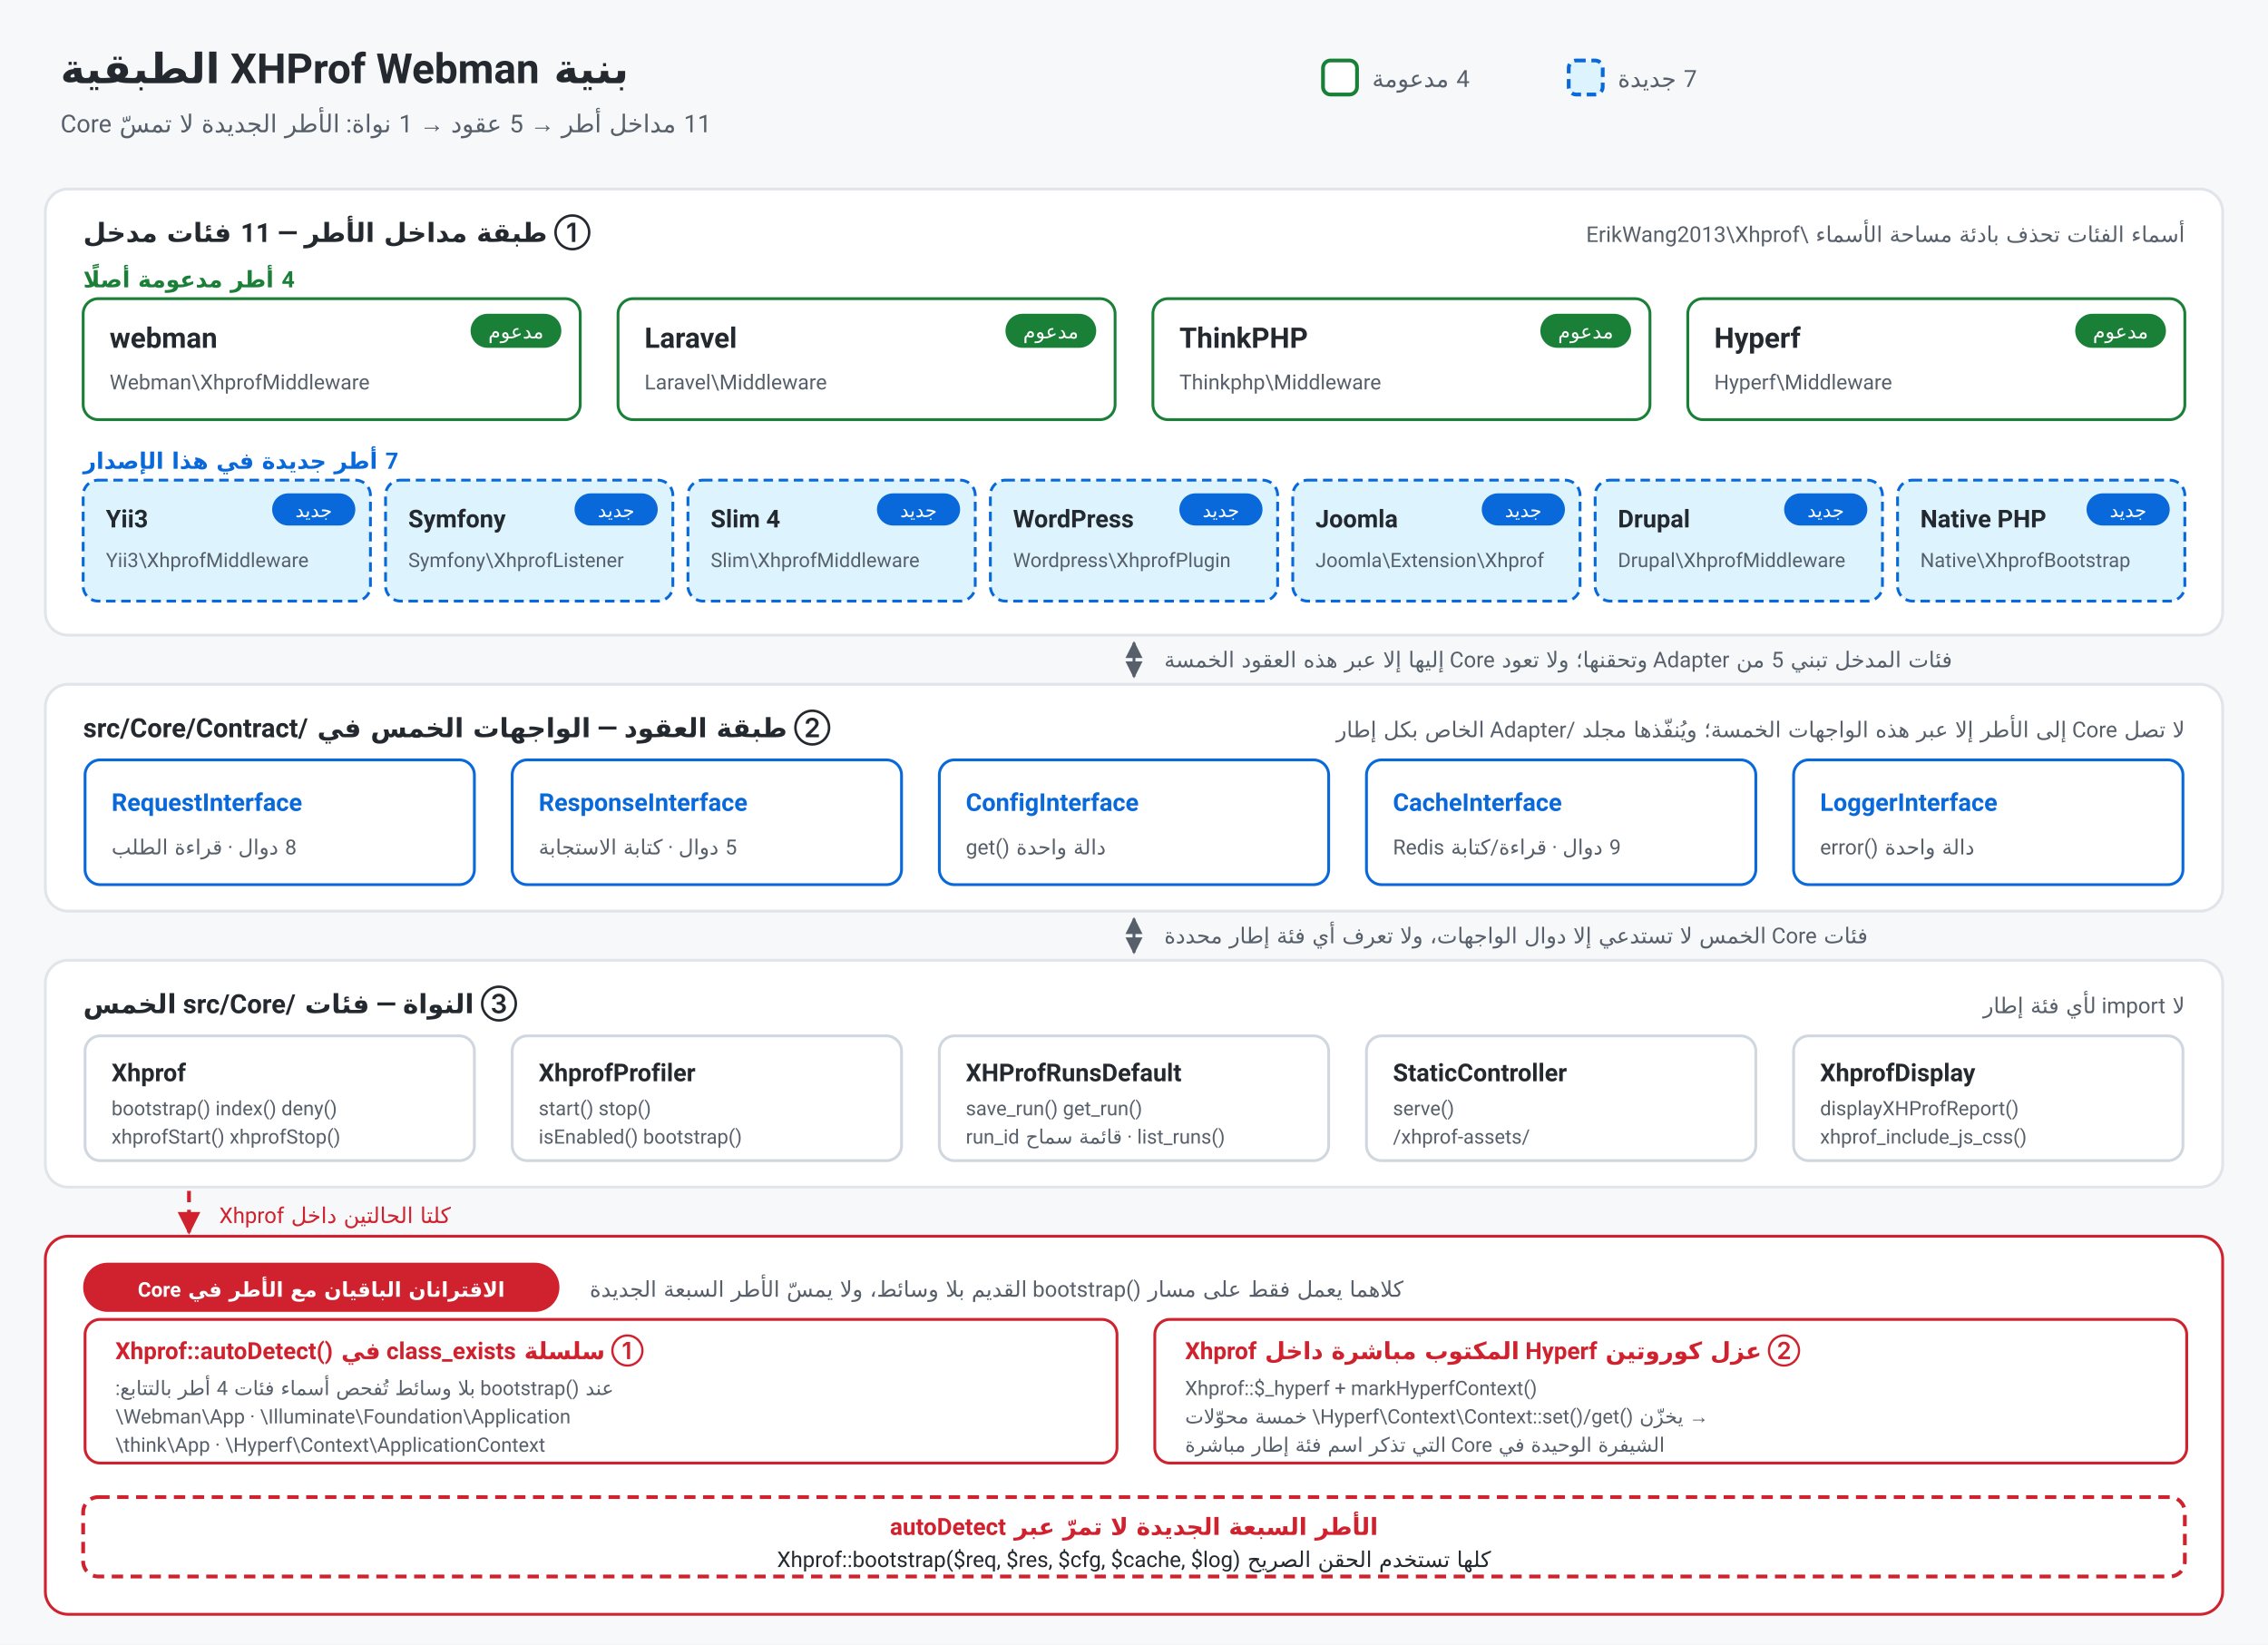
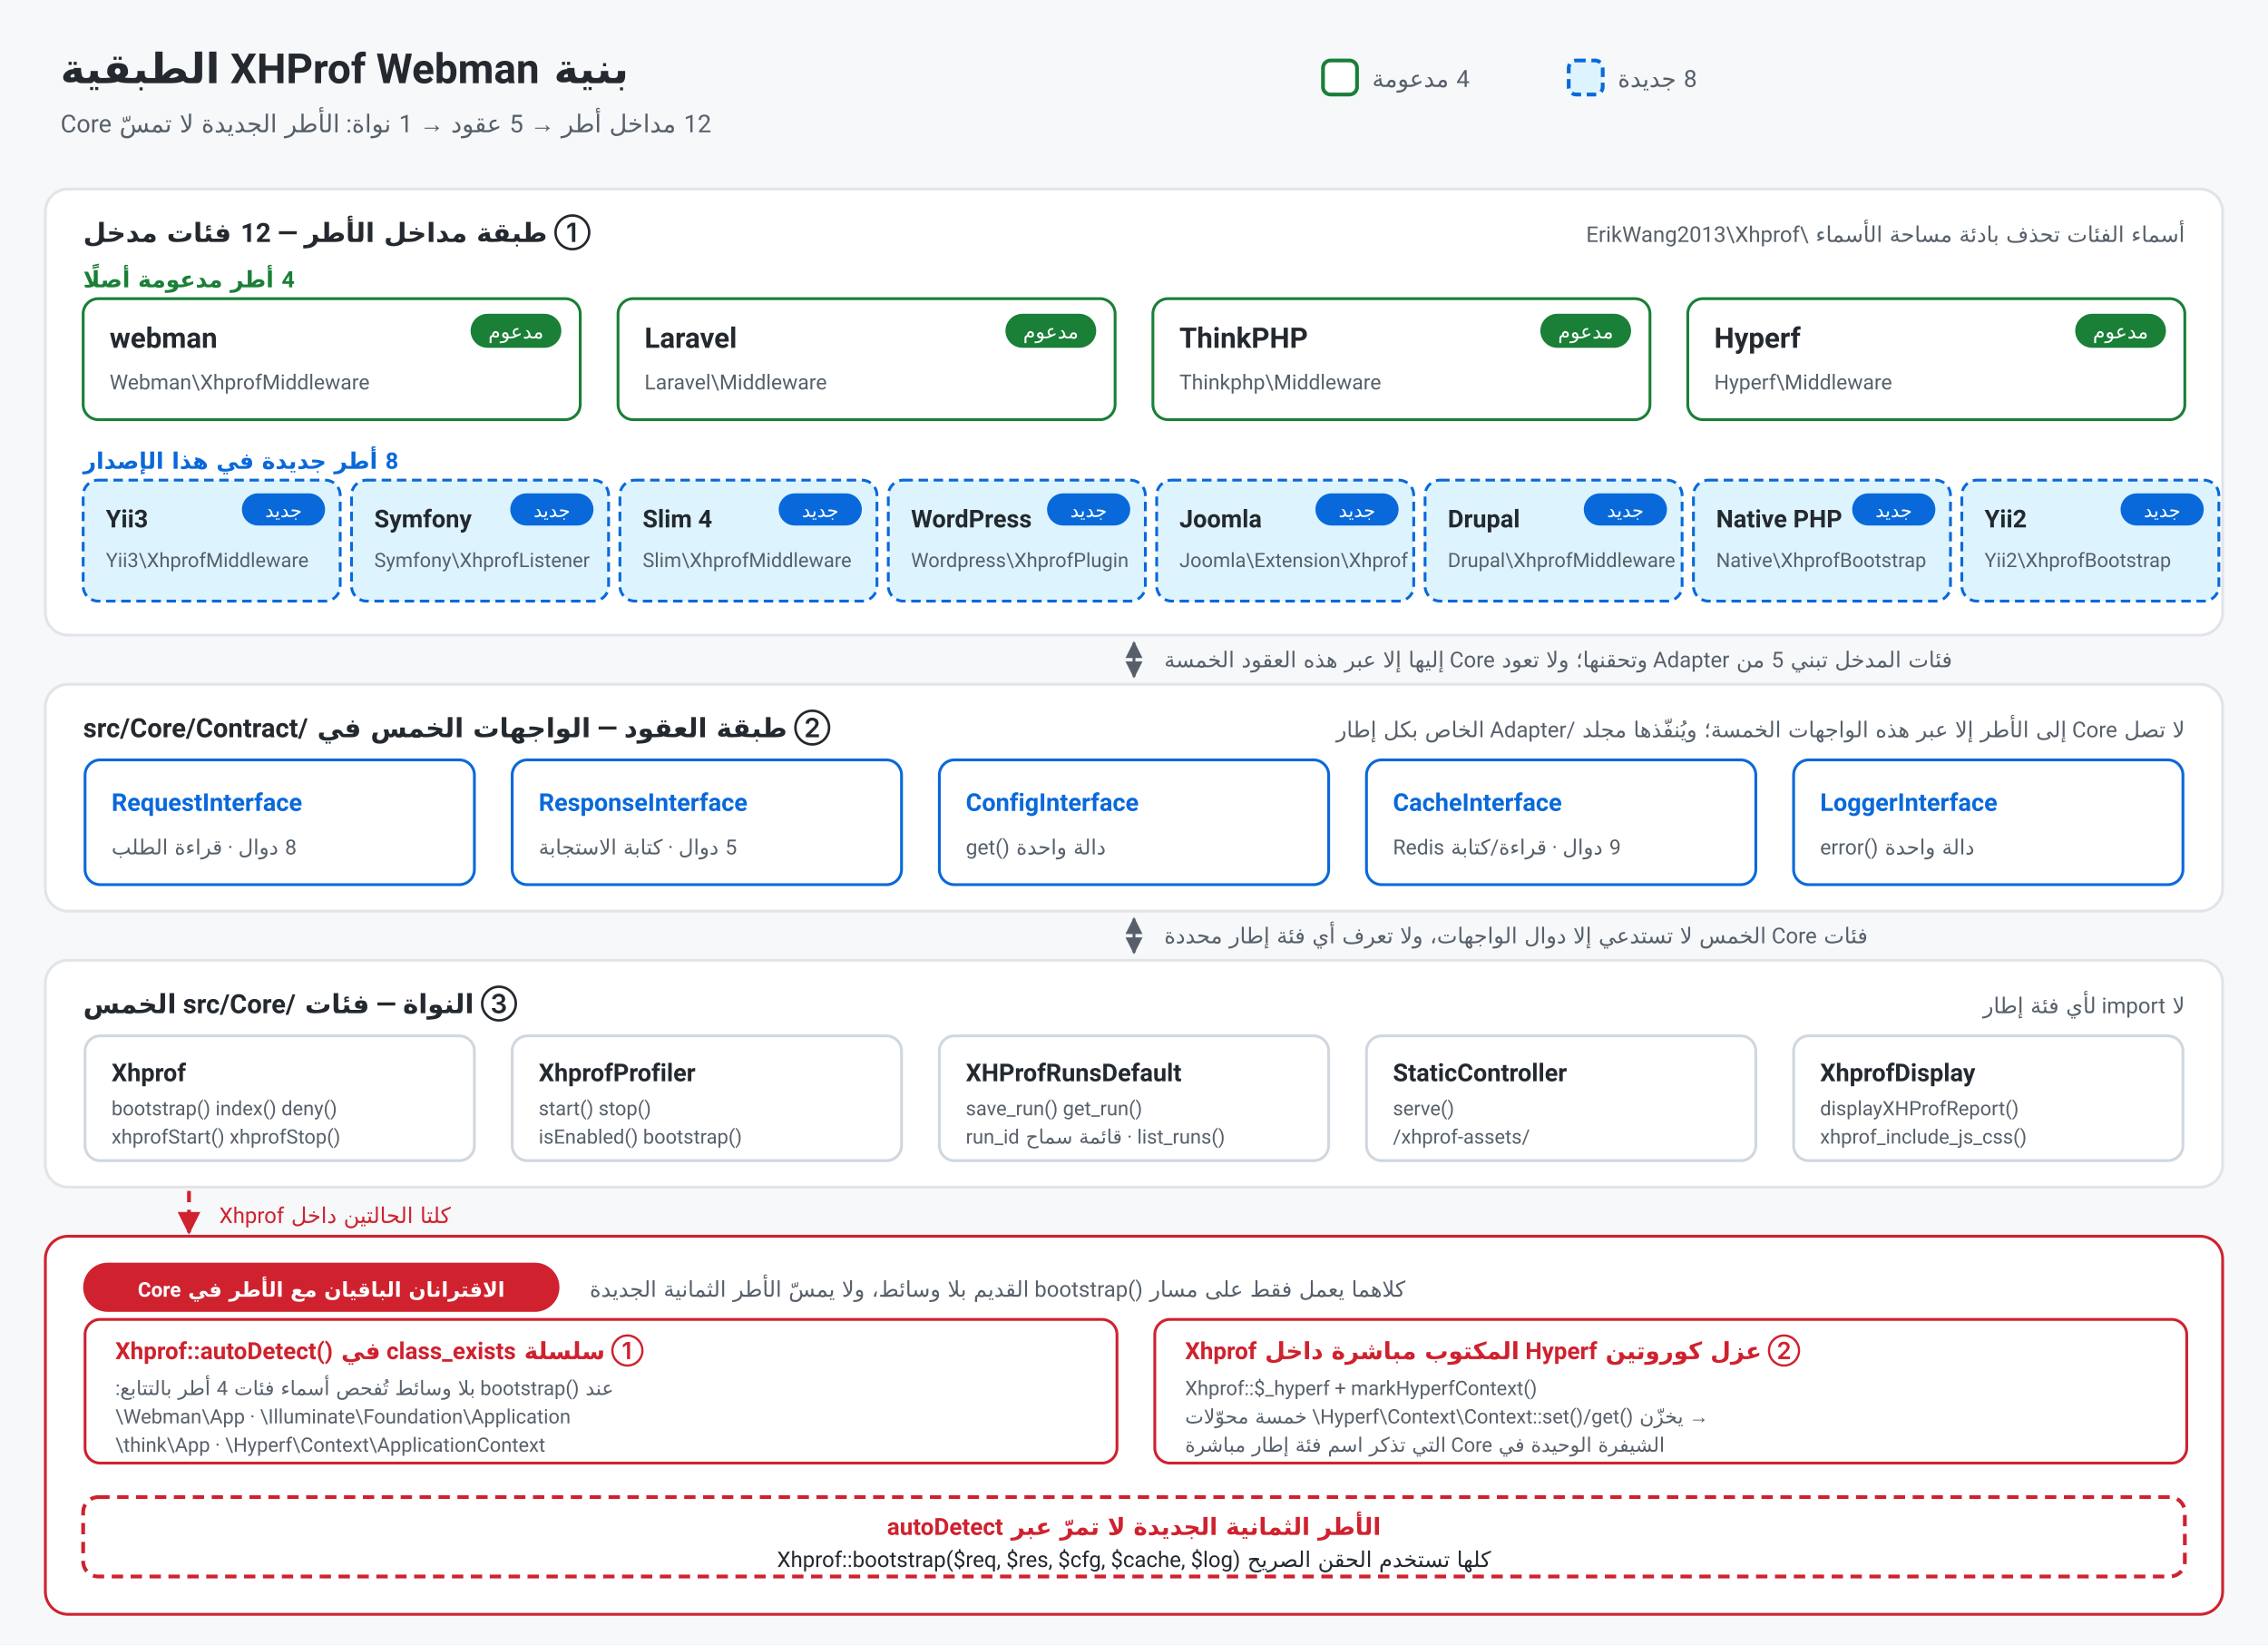
<svg xmlns="http://www.w3.org/2000/svg" viewBox="0 0 1200 870" width="1200" height="870" role="img" font-family="-apple-system, BlinkMacSystemFont, &quot;Segoe UI&quot;, Roboto, &quot;Helvetica Neue&quot;, Arial, &quot;Noto Sans SC&quot;, &quot;PingFang SC&quot;, &quot;Microsoft YaHei&quot;, sans-serif" direction="rtl">
  <defs>
    <marker id="arrow" viewBox="0 0 10 10" refX="9" refY="5" markerWidth="6" markerHeight="6" orient="auto-start-reverse">
      <path d="M0,0 L10,5 L0,10 z" fill="#57606a" />
    </marker>
    <marker id="arrow-red" viewBox="0 0 10 10" refX="9" refY="5" markerWidth="6" markerHeight="6" orient="auto-start-reverse">
      <path d="M0,0 L10,5 L0,10 z" fill="#cf222e" />
    </marker>
  </defs>
  <rect x="0" y="0" width="1200" height="870" fill="#f6f8fa" />
  <text x="32" y="44" font-size="22" font-weight="700" fill="#24292f" text-anchor="end">بنية XHProf Webman الطبقية</text>
-   <text x="32" y="70" font-size="13" fill="#57606a" text-anchor="end">11 مداخل أطر → 5 عقود → 1 نواة: الأطر الجديدة لا تمسّ Core</text>
+   <text x="32" y="70" font-size="13" fill="#57606a" text-anchor="end">12 مداخل أطر → 5 عقود → 1 نواة: الأطر الجديدة لا تمسّ Core</text>
  <rect x="700" y="32" width="18" height="18" rx="4" fill="#ffffff" stroke="#1a7f37" stroke-width="2" />
  <text x="726" y="46" font-size="12.5" fill="#57606a" text-anchor="end">4 مدعومة</text>
  <rect x="830" y="32" width="18" height="18" rx="4" fill="#ddf4ff" stroke="#0969da" stroke-width="2" stroke-dasharray="5 3" />
-   <text x="856" y="46" font-size="12.5" fill="#57606a" text-anchor="end">7 جديدة</text>
+   <text x="856" y="46" font-size="12.5" fill="#57606a" text-anchor="end">8 جديدة</text>
  <rect x="24" y="100" width="1152" height="236" rx="12" fill="#ffffff" stroke="#e1e4e8" stroke-width="1.5" />
-   <text x="44" y="128" font-size="14" font-weight="600" fill="#24292f" text-anchor="end">① طبقة مداخل الأطر — 11 فئات مدخل</text>
+   <text x="44" y="128" font-size="14" font-weight="600" fill="#24292f" text-anchor="end">① طبقة مداخل الأطر — 12 فئات مدخل</text>
  <text x="1156" y="128" font-size="11.5" fill="#57606a" text-anchor="start">أسماء الفئات تحذف بادئة مساحة الأسماء ErikWang2013\Xhprof\‎</text>
  <text x="44" y="152" font-size="12" font-weight="600" fill="#1a7f37" text-anchor="end">4 أطر مدعومة أصلًا</text>
  <rect x="44" y="158" width="263" height="64" rx="8" fill="#ffffff" stroke="#1a7f37" stroke-width="1.5" />
  <text x="58" y="184" font-size="15" font-weight="600" fill="#24292f" direction="ltr">webman</text>
  <text x="58" y="206" font-size="11" fill="#57606a" direction="ltr">Webman\XhprofMiddleware</text>
  <rect x="249" y="166" width="48" height="18" rx="9" fill="#1a7f37" />
  <text x="273" y="179" font-size="10.5" fill="#ffffff" text-anchor="middle">مدعوم</text>
  <rect x="327" y="158" width="263" height="64" rx="8" fill="#ffffff" stroke="#1a7f37" stroke-width="1.5" />
  <text x="341" y="184" font-size="15" font-weight="600" fill="#24292f" direction="ltr">Laravel</text>
  <text x="341" y="206" font-size="11" fill="#57606a" direction="ltr">Laravel\Middleware</text>
  <rect x="532" y="166" width="48" height="18" rx="9" fill="#1a7f37" />
  <text x="556" y="179" font-size="10.5" fill="#ffffff" text-anchor="middle">مدعوم</text>
  <rect x="610" y="158" width="263" height="64" rx="8" fill="#ffffff" stroke="#1a7f37" stroke-width="1.5" />
  <text x="624" y="184" font-size="15" font-weight="600" fill="#24292f" direction="ltr">ThinkPHP</text>
  <text x="624" y="206" font-size="11" fill="#57606a" direction="ltr">Thinkphp\Middleware</text>
  <rect x="815" y="166" width="48" height="18" rx="9" fill="#1a7f37" />
  <text x="839" y="179" font-size="10.5" fill="#ffffff" text-anchor="middle">مدعوم</text>
  <rect x="893" y="158" width="263" height="64" rx="8" fill="#ffffff" stroke="#1a7f37" stroke-width="1.5" />
  <text x="907" y="184" font-size="15" font-weight="600" fill="#24292f" direction="ltr">Hyperf</text>
  <text x="907" y="206" font-size="11" fill="#57606a" direction="ltr">Hyperf\Middleware</text>
  <rect x="1098" y="166" width="48" height="18" rx="9" fill="#1a7f37" />
  <text x="1122" y="179" font-size="10.5" fill="#ffffff" text-anchor="middle">مدعوم</text>
-   <text x="44" y="248" font-size="12" font-weight="600" fill="#0969da" text-anchor="end">7 أطر جديدة في هذا الإصدار</text>
-   <rect x="44" y="254" width="152" height="64" rx="8" fill="#ddf4ff" stroke="#0969da" stroke-width="1.5" stroke-dasharray="5 3" />
+   <text x="44" y="248" font-size="12" font-weight="600" fill="#0969da" text-anchor="end">8 أطر جديدة في هذا الإصدار</text>
+   <rect x="44" y="254" width="136" height="64" rx="8" fill="#ddf4ff" stroke="#0969da" stroke-width="1.5" stroke-dasharray="5 3" />
  <text x="56" y="279" font-size="13" font-weight="600" fill="#24292f" direction="ltr">Yii3</text>
  <text x="56" y="300" font-size="10.5" fill="#57606a" direction="ltr">Yii3\XhprofMiddleware</text>
-   <rect x="144" y="261" width="44" height="17" rx="8.5" fill="#0969da" />
-   <text x="166" y="273.5" font-size="10" fill="#ffffff" text-anchor="middle">جديد</text>
-   <rect x="204" y="254" width="152" height="64" rx="8" fill="#ddf4ff" stroke="#0969da" stroke-width="1.5" stroke-dasharray="5 3" />
-   <text x="216" y="279" font-size="13" font-weight="600" fill="#24292f" direction="ltr">Symfony</text>
-   <text x="216" y="300" font-size="10.5" fill="#57606a" direction="ltr">Symfony\XhprofListener</text>
-   <rect x="304" y="261" width="44" height="17" rx="8.5" fill="#0969da" />
-   <text x="326" y="273.5" font-size="10" fill="#ffffff" text-anchor="middle">جديد</text>
-   <rect x="364" y="254" width="152" height="64" rx="8" fill="#ddf4ff" stroke="#0969da" stroke-width="1.5" stroke-dasharray="5 3" />
-   <text x="376" y="279" font-size="13" font-weight="600" fill="#24292f" direction="ltr">Slim 4</text>
-   <text x="376" y="300" font-size="10.5" fill="#57606a" direction="ltr">Slim\XhprofMiddleware</text>
-   <rect x="464" y="261" width="44" height="17" rx="8.5" fill="#0969da" />
-   <text x="486" y="273.5" font-size="10" fill="#ffffff" text-anchor="middle">جديد</text>
-   <rect x="524" y="254" width="152" height="64" rx="8" fill="#ddf4ff" stroke="#0969da" stroke-width="1.5" stroke-dasharray="5 3" />
-   <text x="536" y="279" font-size="13" font-weight="600" fill="#24292f" direction="ltr">WordPress</text>
-   <text x="536" y="300" font-size="10.5" fill="#57606a" direction="ltr">Wordpress\XhprofPlugin</text>
-   <rect x="624" y="261" width="44" height="17" rx="8.5" fill="#0969da" />
-   <text x="646" y="273.5" font-size="10" fill="#ffffff" text-anchor="middle">جديد</text>
-   <rect x="684" y="254" width="152" height="64" rx="8" fill="#ddf4ff" stroke="#0969da" stroke-width="1.5" stroke-dasharray="5 3" />
-   <text x="696" y="279" font-size="13" font-weight="600" fill="#24292f" direction="ltr">Joomla</text>
-   <text x="696" y="300" font-size="10.5" fill="#57606a" direction="ltr">Joomla\Extension\Xhprof</text>
-   <rect x="784" y="261" width="44" height="17" rx="8.5" fill="#0969da" />
-   <text x="806" y="273.5" font-size="10" fill="#ffffff" text-anchor="middle">جديد</text>
-   <rect x="844" y="254" width="152" height="64" rx="8" fill="#ddf4ff" stroke="#0969da" stroke-width="1.5" stroke-dasharray="5 3" />
-   <text x="856" y="279" font-size="13" font-weight="600" fill="#24292f" direction="ltr">Drupal</text>
-   <text x="856" y="300" font-size="10.5" fill="#57606a" direction="ltr">Drupal\XhprofMiddleware</text>
-   <rect x="944" y="261" width="44" height="17" rx="8.5" fill="#0969da" />
-   <text x="966" y="273.5" font-size="10" fill="#ffffff" text-anchor="middle">جديد</text>
+   <rect x="128" y="261" width="44" height="17" rx="8.5" fill="#0969da" />
+   <text x="150" y="273.5" font-size="10" fill="#ffffff" text-anchor="middle">جديد</text>
+   <rect x="186" y="254" width="136" height="64" rx="8" fill="#ddf4ff" stroke="#0969da" stroke-width="1.5" stroke-dasharray="5 3" />
+   <text x="198" y="279" font-size="13" font-weight="600" fill="#24292f" direction="ltr">Symfony</text>
+   <text x="198" y="300" font-size="10.5" fill="#57606a" direction="ltr">Symfony\XhprofListener</text>
+   <rect x="270" y="261" width="44" height="17" rx="8.5" fill="#0969da" />
+   <text x="292" y="273.5" font-size="10" fill="#ffffff" text-anchor="middle">جديد</text>
+   <rect x="328" y="254" width="136" height="64" rx="8" fill="#ddf4ff" stroke="#0969da" stroke-width="1.5" stroke-dasharray="5 3" />
+   <text x="340" y="279" font-size="13" font-weight="600" fill="#24292f" direction="ltr">Slim 4</text>
+   <text x="340" y="300" font-size="10.5" fill="#57606a" direction="ltr">Slim\XhprofMiddleware</text>
+   <rect x="412" y="261" width="44" height="17" rx="8.5" fill="#0969da" />
+   <text x="434" y="273.5" font-size="10" fill="#ffffff" text-anchor="middle">جديد</text>
+   <rect x="470" y="254" width="136" height="64" rx="8" fill="#ddf4ff" stroke="#0969da" stroke-width="1.5" stroke-dasharray="5 3" />
+   <text x="482" y="279" font-size="13" font-weight="600" fill="#24292f" direction="ltr">WordPress</text>
+   <text x="482" y="300" font-size="10.5" fill="#57606a" direction="ltr">Wordpress\XhprofPlugin</text>
+   <rect x="554" y="261" width="44" height="17" rx="8.5" fill="#0969da" />
+   <text x="576" y="273.5" font-size="10" fill="#ffffff" text-anchor="middle">جديد</text>
+   <rect x="612" y="254" width="136" height="64" rx="8" fill="#ddf4ff" stroke="#0969da" stroke-width="1.5" stroke-dasharray="5 3" />
+   <text x="624" y="279" font-size="13" font-weight="600" fill="#24292f" direction="ltr">Joomla</text>
+   <text x="624" y="300" font-size="10.5" fill="#57606a" direction="ltr">Joomla\Extension\Xhprof</text>
+   <rect x="696" y="261" width="44" height="17" rx="8.5" fill="#0969da" />
+   <text x="718" y="273.5" font-size="10" fill="#ffffff" text-anchor="middle">جديد</text>
+   <rect x="754" y="254" width="136" height="64" rx="8" fill="#ddf4ff" stroke="#0969da" stroke-width="1.5" stroke-dasharray="5 3" />
+   <text x="766" y="279" font-size="13" font-weight="600" fill="#24292f" direction="ltr">Drupal</text>
+   <text x="766" y="300" font-size="10.5" fill="#57606a" direction="ltr">Drupal\XhprofMiddleware</text>
+   <rect x="838" y="261" width="44" height="17" rx="8.5" fill="#0969da" />
+   <text x="860" y="273.5" font-size="10" fill="#ffffff" text-anchor="middle">جديد</text>
  <line x1="600" y1="340" x2="600" y2="358" stroke="#57606a" stroke-width="1.5" marker-start="url(#arrow)" marker-end="url(#arrow)" />
  <text x="616" y="353" font-size="11.5" fill="#57606a" text-anchor="end">فئات المدخل تبني 5 من Adapter وتحقنها؛ ولا تعود Core إليها إلا عبر هذه العقود الخمسة</text>
  <rect x="24" y="362" width="1152" height="120" rx="12" fill="#ffffff" stroke="#e1e4e8" stroke-width="1.5" />
  <text x="44" y="390" font-size="14" font-weight="600" fill="#24292f" text-anchor="end">② طبقة العقود — الواجهات الخمس في src/Core/Contract/‎</text>
  <text x="1156" y="390" font-size="11.5" fill="#57606a" text-anchor="start">لا تصل Core إلى الأطر إلا عبر هذه الواجهات الخمسة؛ ويُنفّذها مجلد Adapter/‎ الخاص بكل إطار</text>
  <rect x="45" y="402" width="206" height="66" rx="8" fill="#ffffff" stroke="#0969da" stroke-width="1.5" />
  <text x="59" y="429" font-size="13" font-weight="600" fill="#0969da" direction="ltr">RequestInterface</text>
  <text x="59" y="452" font-size="11" fill="#57606a" text-anchor="end">8 دوال · قراءة الطلب</text>
  <rect x="271" y="402" width="206" height="66" rx="8" fill="#ffffff" stroke="#0969da" stroke-width="1.5" />
  <text x="285" y="429" font-size="13" font-weight="600" fill="#0969da" direction="ltr">ResponseInterface</text>
  <text x="285" y="452" font-size="11" fill="#57606a" text-anchor="end">5 دوال · كتابة الاستجابة</text>
  <rect x="497" y="402" width="206" height="66" rx="8" fill="#ffffff" stroke="#0969da" stroke-width="1.5" />
  <text x="511" y="429" font-size="13" font-weight="600" fill="#0969da" direction="ltr">ConfigInterface</text>
  <text x="511" y="452" font-size="11" fill="#57606a" text-anchor="end">دالة واحدة get()‎</text>
  <rect x="723" y="402" width="206" height="66" rx="8" fill="#ffffff" stroke="#0969da" stroke-width="1.5" />
  <text x="737" y="429" font-size="13" font-weight="600" fill="#0969da" direction="ltr">CacheInterface</text>
  <text x="737" y="452" font-size="11" fill="#57606a" text-anchor="end">9 دوال · قراءة/كتابة Redis</text>
  <rect x="949" y="402" width="206" height="66" rx="8" fill="#ffffff" stroke="#0969da" stroke-width="1.5" />
  <text x="963" y="429" font-size="13" font-weight="600" fill="#0969da" direction="ltr">LoggerInterface</text>
  <text x="963" y="452" font-size="11" fill="#57606a" text-anchor="end">دالة واحدة error()‎</text>
  <line x1="600" y1="486" x2="600" y2="504" stroke="#57606a" stroke-width="1.5" marker-start="url(#arrow)" marker-end="url(#arrow)" />
  <text x="616" y="499" font-size="11.5" fill="#57606a" text-anchor="end">فئات Core الخمس لا تستدعي إلا دوال الواجهات، ولا تعرف أي فئة إطار محددة</text>
  <rect x="24" y="508" width="1152" height="120" rx="12" fill="#ffffff" stroke="#e1e4e8" stroke-width="1.5" />
  <text x="44" y="536" font-size="14" font-weight="600" fill="#24292f" text-anchor="end">③ النواة — فئات src/Core/‎ الخمس</text>
  <text x="1156" y="536" font-size="11.5" fill="#57606a" text-anchor="start">لا import لأي فئة إطار</text>
  <rect x="45" y="548" width="206" height="66" rx="8" fill="#ffffff" stroke="#d0d7de" stroke-width="1.5" />
  <text x="59" y="572" font-size="13" font-weight="600" fill="#24292f" direction="ltr">Xhprof</text>
  <text x="59" y="590" font-size="10.5" fill="#57606a" direction="ltr">bootstrap() index() deny()</text>
  <text x="59" y="605" font-size="10.5" fill="#57606a" direction="ltr">xhprofStart() xhprofStop()</text>
  <rect x="271" y="548" width="206" height="66" rx="8" fill="#ffffff" stroke="#d0d7de" stroke-width="1.5" />
  <text x="285" y="572" font-size="13" font-weight="600" fill="#24292f" direction="ltr">XhprofProfiler</text>
  <text x="285" y="590" font-size="10.5" fill="#57606a" direction="ltr">start() stop()</text>
  <text x="285" y="605" font-size="10.5" fill="#57606a" direction="ltr">isEnabled() bootstrap()</text>
  <rect x="497" y="548" width="206" height="66" rx="8" fill="#ffffff" stroke="#d0d7de" stroke-width="1.5" />
  <text x="511" y="572" font-size="13" font-weight="600" fill="#24292f" direction="ltr">XHProfRunsDefault</text>
  <text x="511" y="590" font-size="10.5" fill="#57606a" direction="ltr">save_run() get_run()</text>
  <text x="511" y="605" font-size="10.5" fill="#57606a" text-anchor="end">list_runs()‎ · قائمة سماح run_id</text>
  <rect x="723" y="548" width="206" height="66" rx="8" fill="#ffffff" stroke="#d0d7de" stroke-width="1.5" />
  <text x="737" y="572" font-size="13" font-weight="600" fill="#24292f" direction="ltr">StaticController</text>
  <text x="737" y="590" font-size="10.5" fill="#57606a" direction="ltr">serve()</text>
  <text x="737" y="605" font-size="10.5" fill="#57606a" direction="ltr">/xhprof-assets/</text>
  <rect x="949" y="548" width="206" height="66" rx="8" fill="#ffffff" stroke="#d0d7de" stroke-width="1.5" />
  <text x="963" y="572" font-size="13" font-weight="600" fill="#24292f" direction="ltr">XhprofDisplay</text>
  <text x="963" y="590" font-size="10.5" fill="#57606a" direction="ltr">displayXHProfReport()</text>
  <text x="963" y="605" font-size="10.5" fill="#57606a" direction="ltr">xhprof_include_js_css()</text>
  <line x1="100" y1="630" x2="100" y2="652" stroke="#cf222e" stroke-width="2" stroke-dasharray="6 4" marker-end="url(#arrow-red)" />
  <text x="116" y="647" font-size="11.5" fill="#cf222e" text-anchor="end">كلتا الحالتين داخل Xhprof</text>
  <rect x="24" y="654" width="1152" height="200" rx="12" fill="#ffffff" stroke="#cf222e" stroke-width="1.5" />
  <rect x="44" y="668" width="252" height="26" rx="13" fill="#cf222e" />
  <text x="170" y="686" font-size="10.79" font-weight="600" fill="#ffffff" text-anchor="middle">الاقترانان الباقيان مع الأطر في Core</text>
-   <text x="312" y="686" font-size="11.5" fill="#57606a" text-anchor="end">كلاهما يعمل فقط على مسار bootstrap()‎ القديم بلا وسائط، ولا يمسّ الأطر السبعة الجديدة</text>
+   <text x="312" y="686" font-size="11.5" fill="#57606a" text-anchor="end">كلاهما يعمل فقط على مسار bootstrap()‎ القديم بلا وسائط، ولا يمسّ الأطر الثمانية الجديدة</text>
  <rect x="45" y="698" width="546" height="76" rx="8" fill="#ffffff" stroke="#cf222e" stroke-width="1.5" />
  <text x="61" y="719" font-size="12.5" font-weight="600" fill="#cf222e" text-anchor="end">① سلسلة class_exists في Xhprof::autoDetect()‎</text>
  <text x="61" y="738" font-size="10.5" fill="#57606a" text-anchor="end">عند bootstrap()‎ بلا وسائط تُفحص أسماء فئات 4 أطر بالتتابع:</text>
  <text x="61" y="753" font-size="10.5" fill="#57606a" direction="ltr">\Webman\App · \Illuminate\Foundation\Application</text>
  <text x="61" y="768" font-size="10.5" fill="#57606a" direction="ltr">\think\App · \Hyperf\Context\ApplicationContext</text>
  <rect x="611" y="698" width="546" height="76" rx="8" fill="#ffffff" stroke="#cf222e" stroke-width="1.5" />
  <text x="627" y="719" font-size="12.5" font-weight="600" fill="#cf222e" text-anchor="end">② عزل كوروتين Hyperf المكتوب مباشرة داخل Xhprof</text>
  <text x="627" y="738" font-size="10.5" fill="#57606a" direction="ltr">Xhprof::$_hyperf + markHyperfContext()</text>
  <text x="627" y="753" font-size="10.5" fill="#57606a" text-anchor="end">→ يخزّن ‎\Hyperf\Context\Context::set()/get()‎ خمسة محوّلات</text>
  <text x="627" y="768" font-size="10.5" fill="#57606a" text-anchor="end">الشيفرة الوحيدة في Core التي تذكر اسم فئة إطار مباشرة</text>
  <rect x="44" y="792" width="1112" height="42" rx="8" fill="#ffffff" stroke="#cf222e" stroke-width="2" stroke-dasharray="6 4" />
-   <text x="600" y="812" font-size="12.5" font-weight="600" fill="#cf222e" text-anchor="middle">الأطر السبعة الجديدة لا تمرّ عبر autoDetect</text>
+   <text x="600" y="812" font-size="12.5" font-weight="600" fill="#cf222e" text-anchor="middle">الأطر الثمانية الجديدة لا تمرّ عبر autoDetect</text>
  <text x="600" y="829" font-size="11.5" fill="#24292f" text-anchor="middle">كلها تستخدم الحقن الصريح Xhprof::bootstrap($req, $res, $cfg, $cache, $log)‎</text>
-   <rect x="1004" y="254" width="152" height="64" rx="8" fill="#ddf4ff" stroke="#0969da" stroke-width="1.5" stroke-dasharray="5 3" />
-   <text x="1016" y="279" font-size="13" font-weight="600" fill="#24292f" direction="ltr">Native PHP</text>
-   <text x="1016" y="300" font-size="10.5" fill="#57606a" direction="ltr">Native\XhprofBootstrap</text>
-   <rect x="1104" y="261" width="44" height="17" rx="8.5" fill="#0969da" />
-   <text x="1126" y="273.5" font-size="10" fill="#ffffff" text-anchor="middle">جديد</text>
+   <rect x="896" y="254" width="136" height="64" rx="8" fill="#ddf4ff" stroke="#0969da" stroke-width="1.5" stroke-dasharray="5 3" />
+   <text x="908" y="279" font-size="13" font-weight="600" fill="#24292f" direction="ltr">Native PHP</text>
+   <text x="908" y="300" font-size="10.5" fill="#57606a" direction="ltr">Native\XhprofBootstrap</text>
+   <rect x="980" y="261" width="44" height="17" rx="8.5" fill="#0969da" />
+   <text x="1002" y="273.5" font-size="10" fill="#ffffff" text-anchor="middle">جديد</text>
+   <rect x="1038" y="254" width="136" height="64" rx="8" fill="#ddf4ff" stroke="#0969da" stroke-width="1.5" stroke-dasharray="5 3" />
+   <text x="1050" y="279" font-size="13" font-weight="600" fill="#24292f" direction="ltr">Yii2</text>
+   <text x="1050" y="300" font-size="10.5" fill="#57606a" direction="ltr">Yii2\XhprofBootstrap</text>
+   <rect x="1122" y="261" width="44" height="17" rx="8.5" fill="#0969da" />
+   <text x="1144" y="273.5" font-size="10" fill="#ffffff" text-anchor="middle">جديد</text>
</svg>
